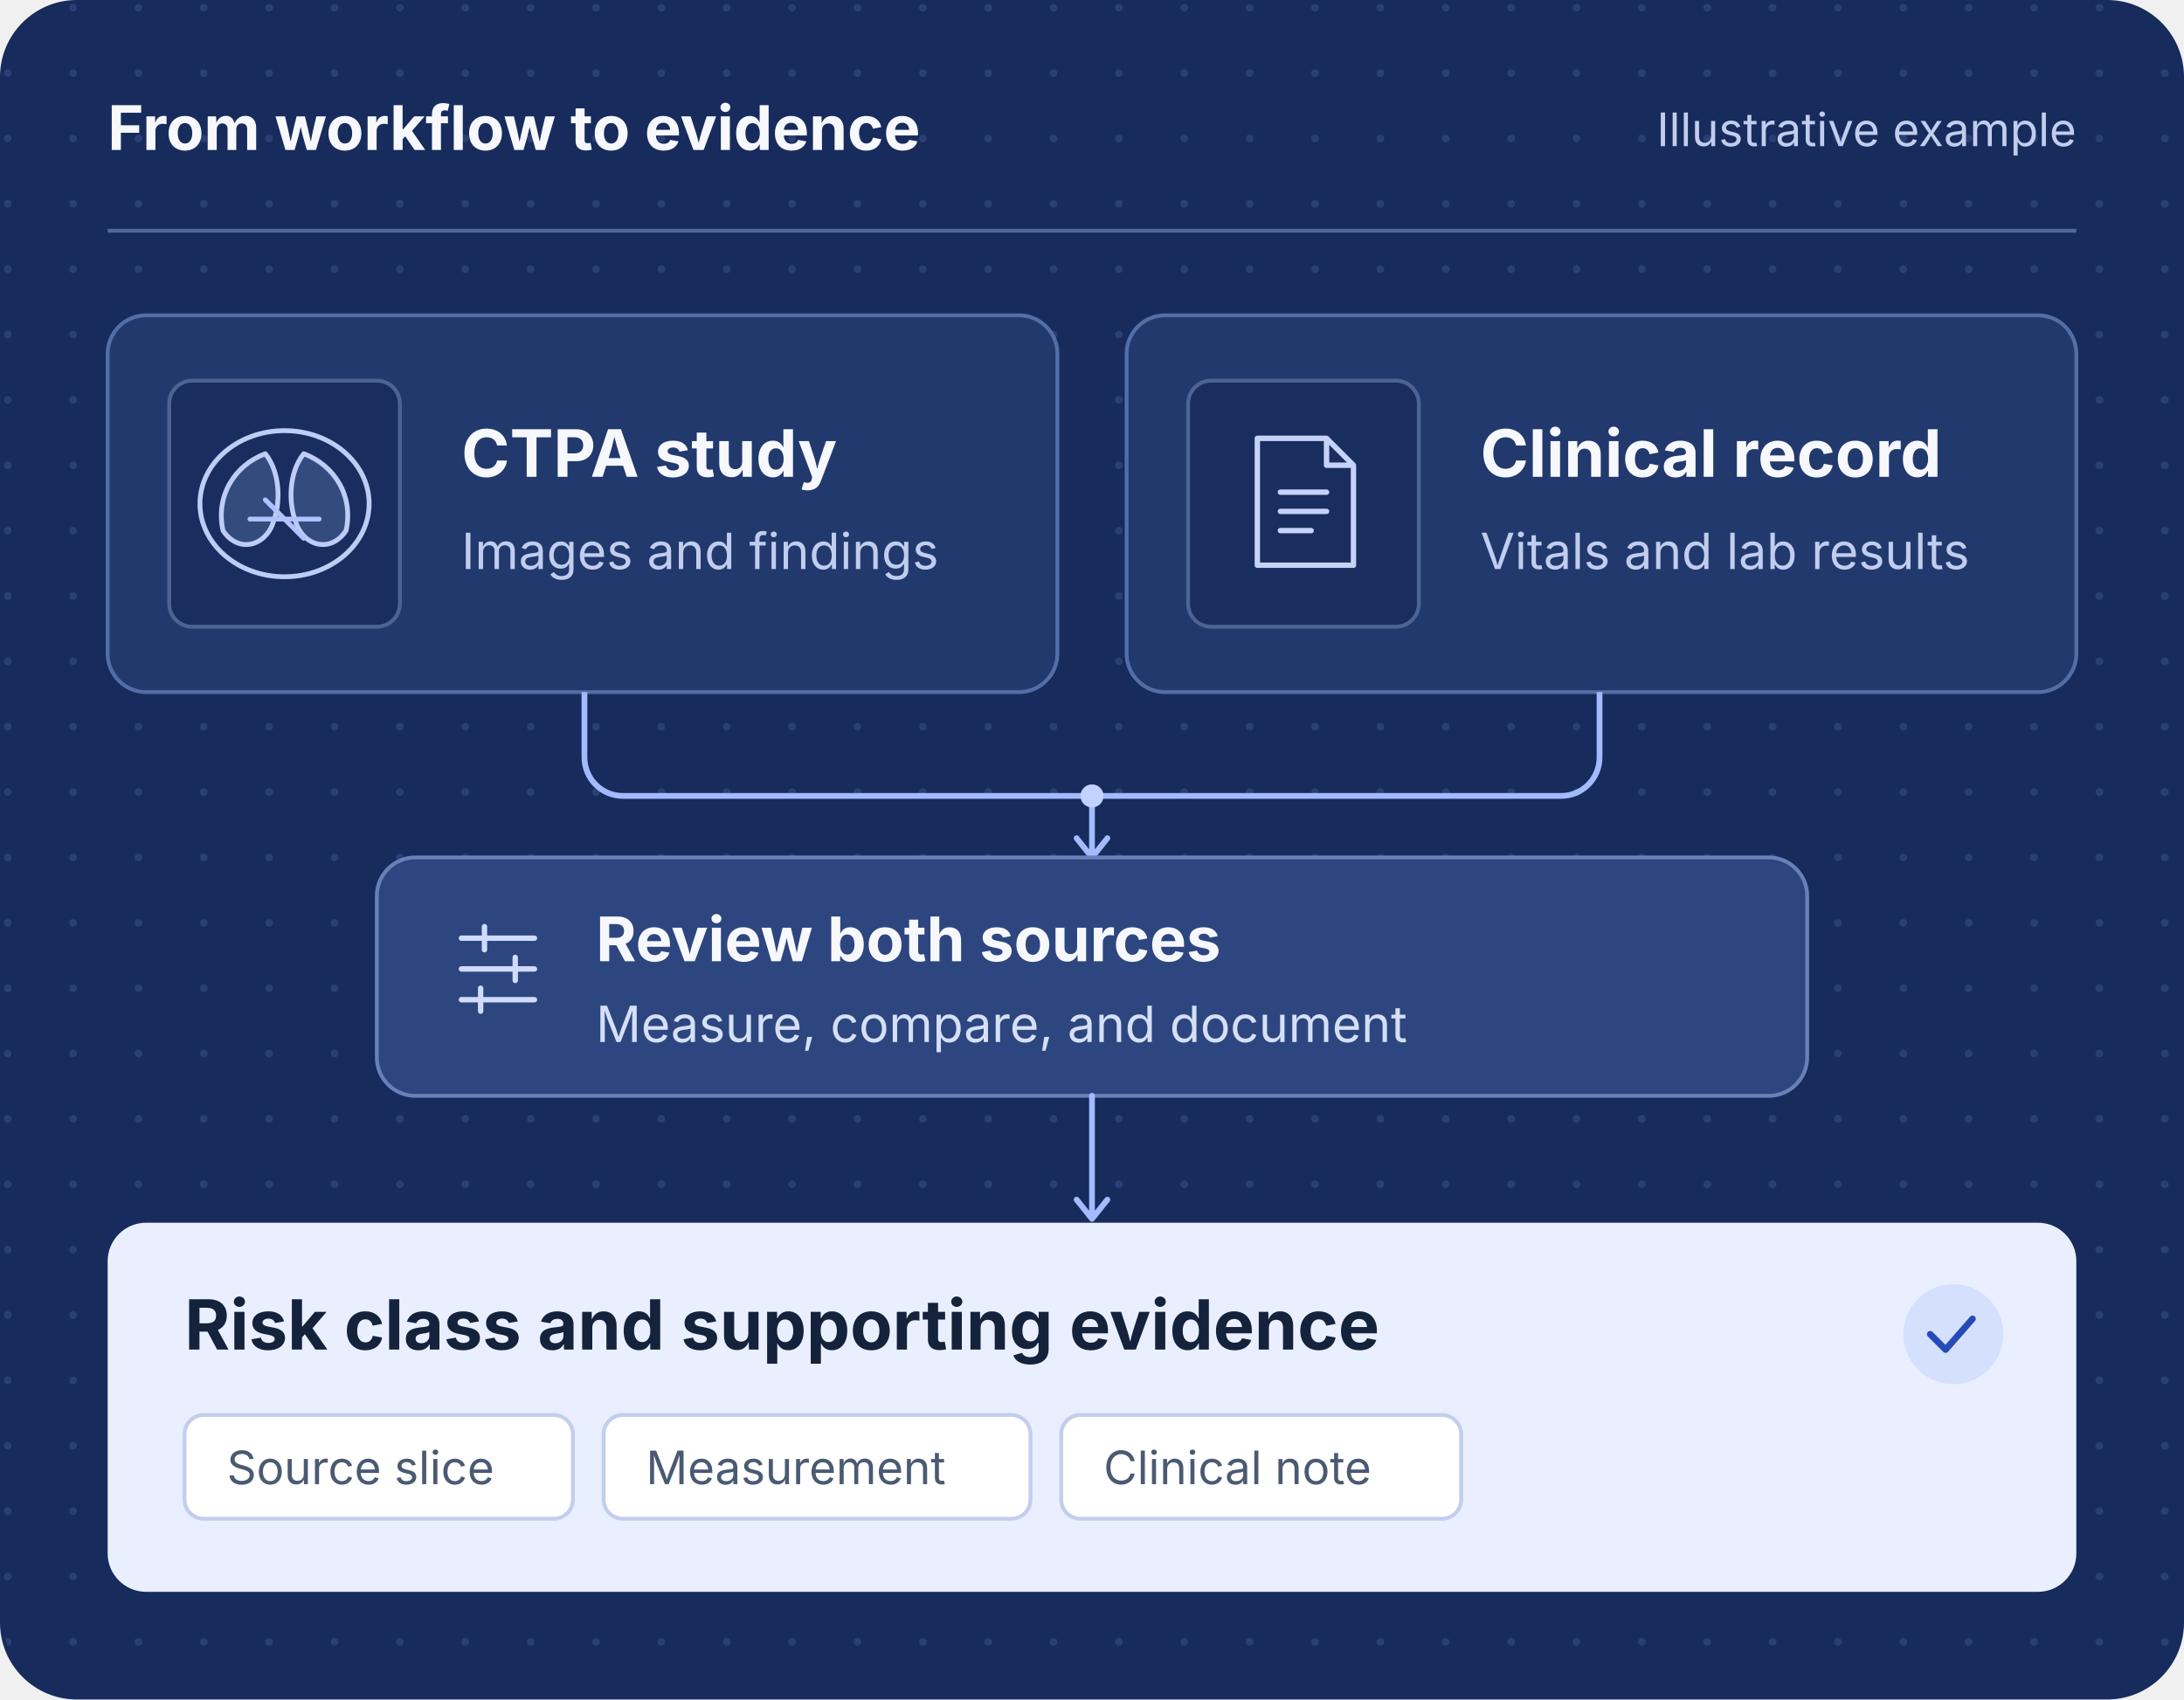
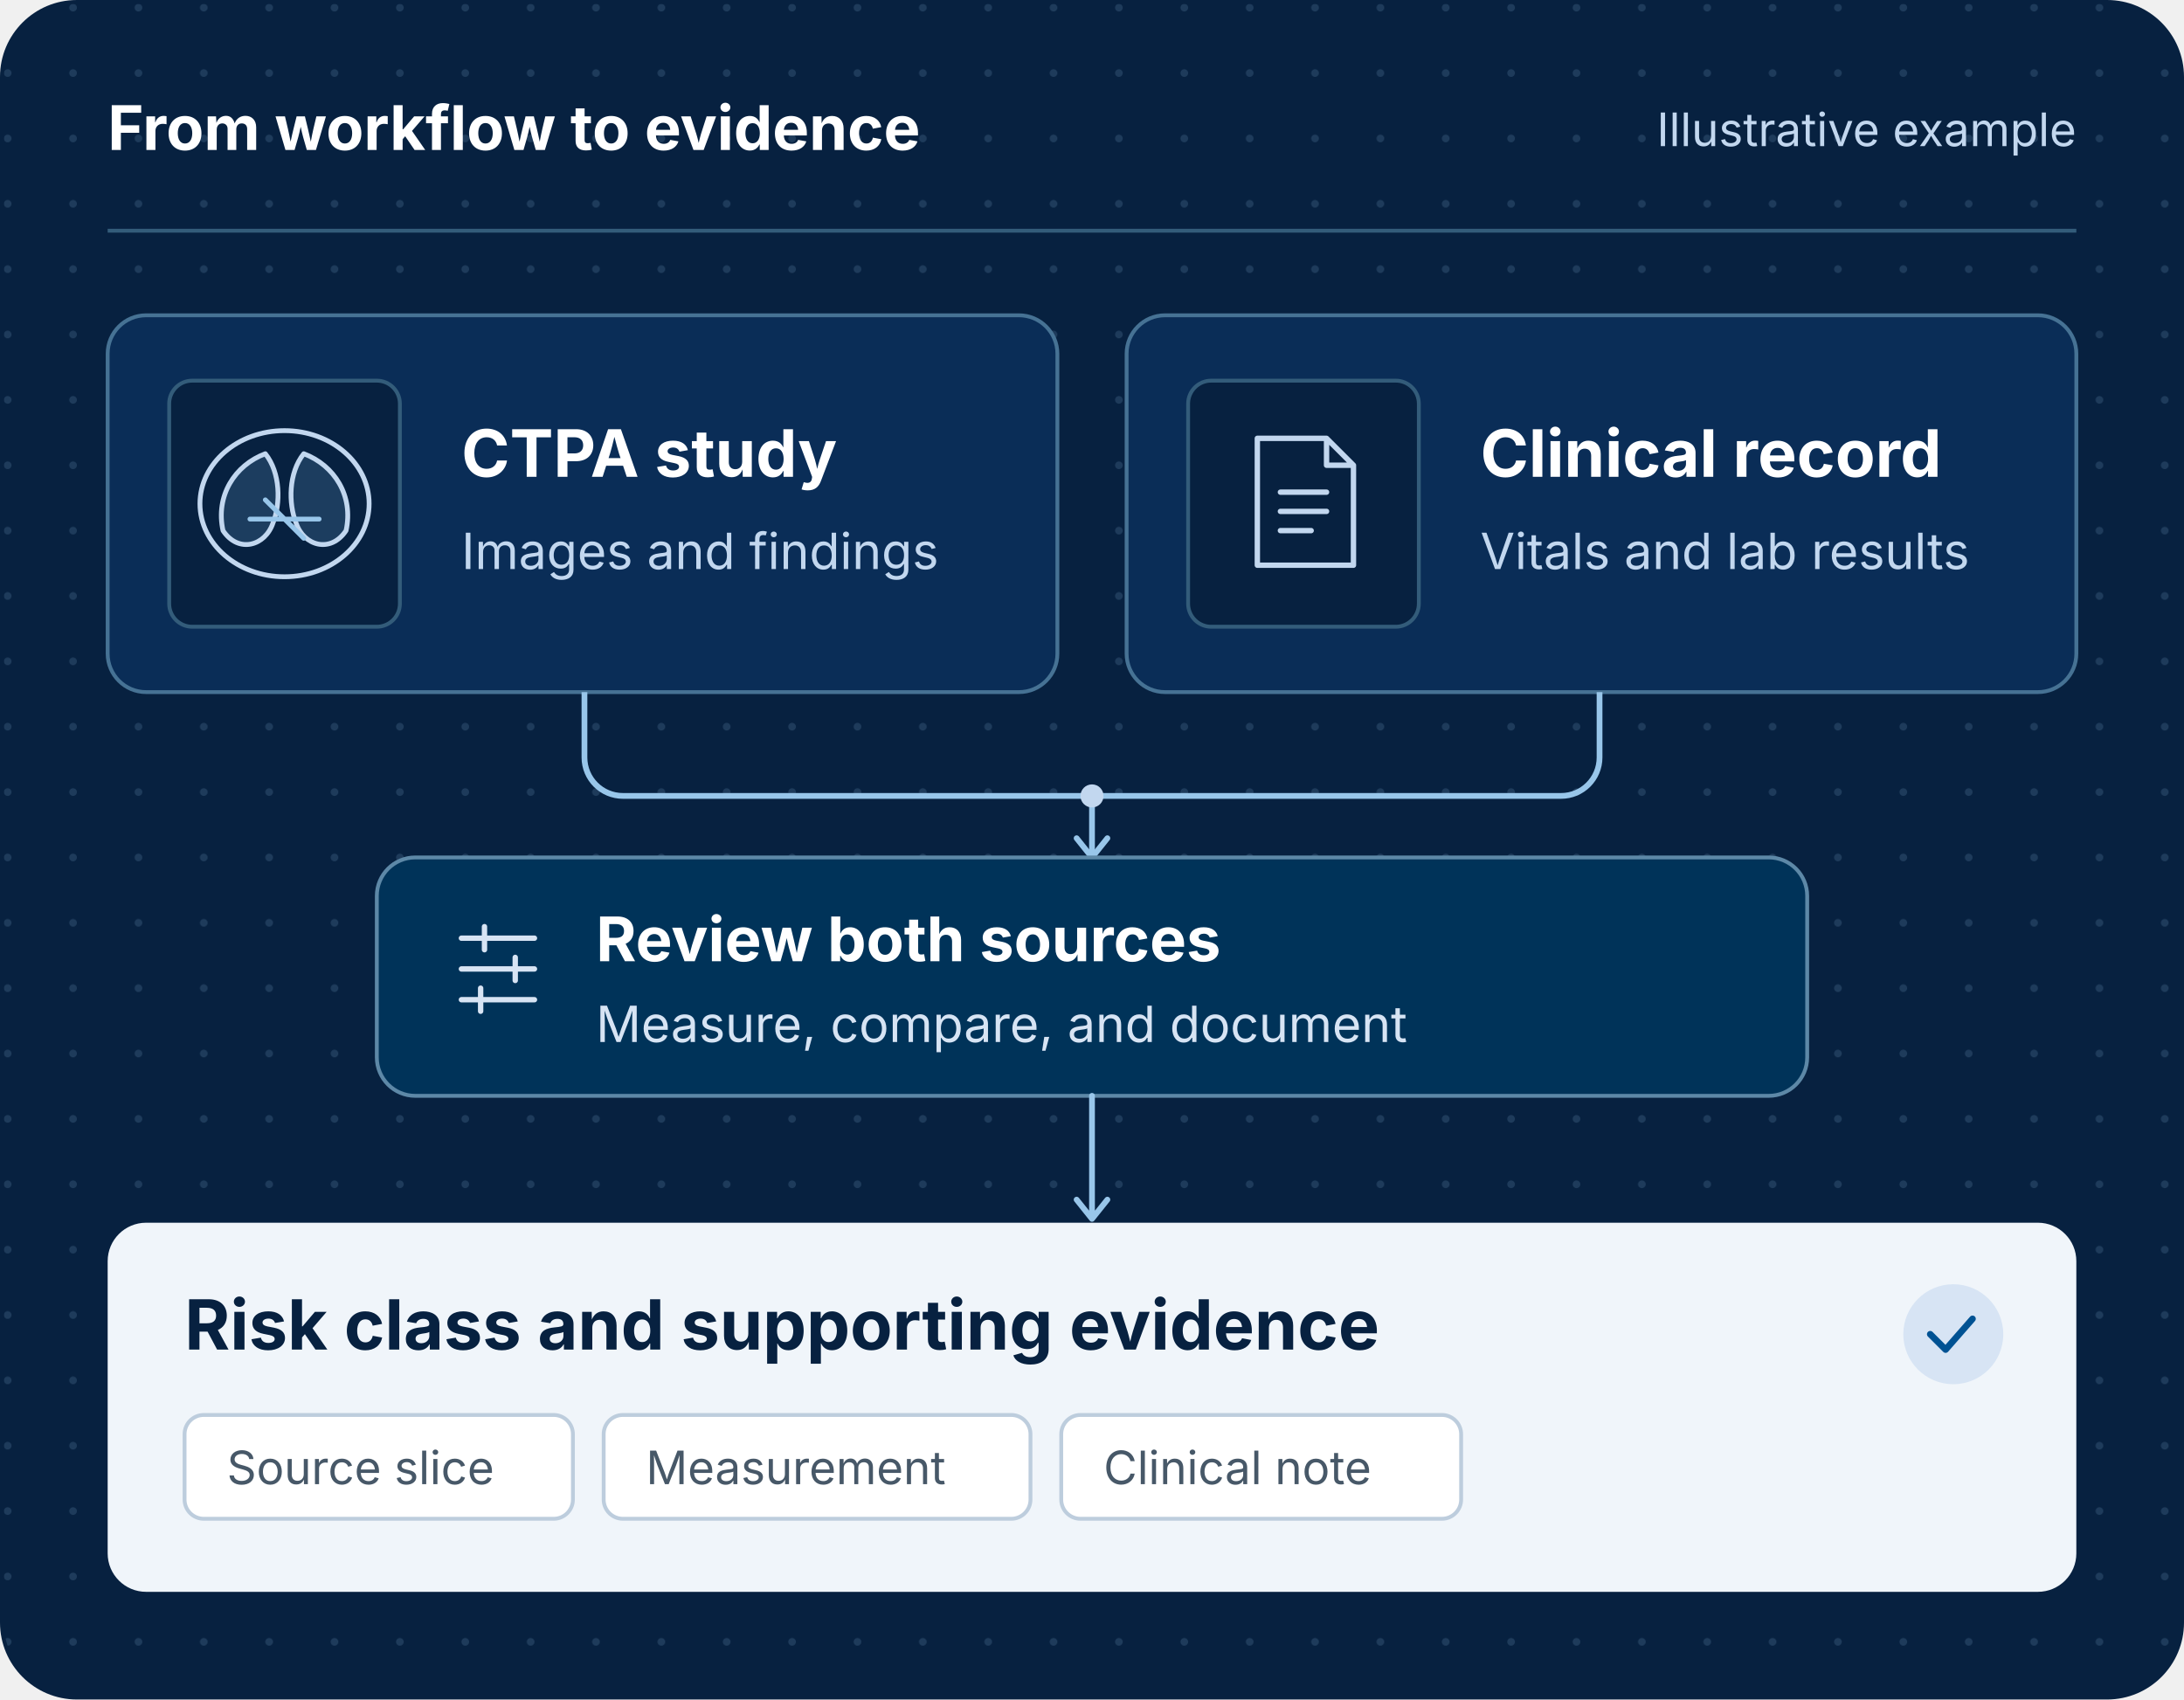
<svg xmlns="http://www.w3.org/2000/svg" viewBox="0 0 568 442" fill="none">
  <defs>
    <pattern id="dot-grid" width="17" height="17" patternUnits="userSpaceOnUse">
-       <circle cx="2" cy="2" r="1" fill="#94aefa" opacity=".16" />
+       <circle cx="2" cy="2" r="1" fill="#98c6ea" opacity=".16" />
    </pattern>
  </defs>
-   <rect width="568" height="442" rx="20" fill="#172b5c" />
+   <rect width="568" height="442" rx="20" fill="#072140" />
  <rect x="1" y="1" width="566" height="440" rx="19" fill="url(#dot-grid)" />
-   <path d="M28 60h512" stroke="#516998" />
+   <path d="M28 60h512" stroke="#335c7a" />
  <g font-family="system-ui, -apple-system, sans-serif">
-     <text x="28" y="39" fill="#f6f8fd" font-size="16" font-weight="650">From workflow to evidence</text>
-     <text x="540" y="38" text-anchor="end" fill="#c0cdee" font-size="12">Illustrative example</text>
-     <rect x="28" y="82" width="247" height="98" rx="10" fill="#22396e" stroke="#536da6" />
-     <rect x="293" y="82" width="247" height="98" rx="10" fill="#22396e" stroke="#536da6" />
-     <rect x="44" y="99" width="60" height="64" rx="6" fill="#192e5f" stroke="#4d6394" />
-     <g stroke="#bdcdf6" stroke-width="1.25" stroke-linecap="round" stroke-linejoin="round">
+     <text x="28" y="39" fill="#ffffff" font-size="16" font-weight="650">From workflow to evidence</text>
+     <text x="540" y="38" text-anchor="end" fill="#c2d7ef" font-size="12">Illustrative example</text>
+     <rect x="28" y="82" width="247" height="98" rx="10" fill="#0a2d57" stroke="#467294" />
+     <rect x="293" y="82" width="247" height="98" rx="10" fill="#0a2d57" stroke="#467294" />
+     <rect x="44" y="99" width="60" height="64" rx="6" fill="#072140" stroke="#335c7a" />
+     <g stroke="#c2d7ef" stroke-width="1.25" stroke-linecap="round" stroke-linejoin="round">
      <ellipse cx="74" cy="131" rx="22" ry="19" />
-       <path d="M69 118c-8 3-13 11-11 20 4 6 11 4 13-2 2-5 2-13-2-18Zm10 0c8 3 13 11 11 20-4 6-11 4-13-2-2-5-2-13 2-18Z" fill="#91a9e9" fill-opacity=".23" />
-       <path d="M65 135h18m-14-5 10 10" stroke="#b1c3ff" />
+       <path d="M69 118c-8 3-13 11-11 20 4 6 11 4 13-2 2-5 2-13-2-18Zm10 0c8 3 13 11 11 20-4 6-11 4-13-2-2-5-2-13 2-18Z" fill="#64a0c8" fill-opacity=".23" />
+       <path d="M65 135h18m-14-5 10 10" stroke="#98c6ea" />
    </g>
-     <text x="120" y="124" fill="#f6f8fd" font-size="17" font-weight="650">CTPA study</text>
-     <text x="120" y="148" fill="#c0cdee" font-size="13">Images and findings</text>
-     <rect x="309" y="99" width="60" height="64" rx="6" fill="#192e5f" stroke="#4d6394" />
-     <g stroke="#c5d3f9" stroke-width="1.4" stroke-linecap="round" stroke-linejoin="round">
+     <text x="120" y="124" fill="#ffffff" font-size="17" font-weight="650">CTPA study</text>
+     <text x="120" y="148" fill="#c2d7ef" font-size="13">Images and findings</text>
+     <rect x="309" y="99" width="60" height="64" rx="6" fill="#072140" stroke="#335c7a" />
+     <g stroke="#c2d7ef" stroke-width="1.4" stroke-linecap="round" stroke-linejoin="round">
      <path d="M327 114h18l7 7v26h-25zM345 114v7h7M333 128h12m-12 5h12m-12 5h8" />
    </g>
-     <text x="385" y="124" fill="#f6f8fd" font-size="17" font-weight="650">Clinical record</text>
-     <text x="385" y="148" fill="#c0cdee" font-size="13">Vitals and lab results</text>
-     <path d="M152 180v17a10 10 0 0 0 10 10h122m132-27v17a10 10 0 0 1-10 10H284v16" stroke="#a3baff" stroke-width="1.5" />
-     <path d="m280 218 4 5 4-5" stroke="#a3baff" stroke-width="1.5" stroke-linecap="round" stroke-linejoin="round" />
-     <circle cx="284" cy="207" r="3" fill="#c3d1ff" />
-     <rect x="98" y="223" width="372" height="62" rx="10" fill="#2d467f" stroke="#6780b8" />
-     <path d="M120 244h19m-19 8h19m-19 8h19m-13-19v6m8 2v6m-9 2v6" stroke="#cfdbff" stroke-width="1.4" stroke-linecap="round" />
-     <text x="155" y="250" fill="#f6f8fd" font-size="16" font-weight="650">Review both sources</text>
-     <text x="155" y="271" fill="#d5dff7" font-size="13">Measure, compare, and document</text>
-     <path d="M284 285v32m-4-5 4 5 4-5" stroke="#a3baff" stroke-width="1.5" stroke-linecap="round" stroke-linejoin="round" />
-     <rect x="28" y="318" width="512" height="96" rx="10" fill="#e9efff" />
-     <text x="48" y="351" fill="#14233b" font-size="18" font-weight="690">Risk class and supporting evidence</text>
-     <circle cx="508" cy="347" r="13" fill="#d5e0ff" />
-     <path d="m502 347 4 4 7-8" stroke="#254bb8" stroke-width="1.7" stroke-linecap="round" stroke-linejoin="round" />
-     <rect x="48" y="368" width="101" height="27" rx="5" fill="#ffffff" stroke="#c2ceed" />
-     <rect x="157" y="368" width="111" height="27" rx="5" fill="#ffffff" stroke="#c2ceed" />
-     <rect x="276" y="368" width="104" height="27" rx="5" fill="#ffffff" stroke="#c2ceed" />
-     <g fill="#4b5a73" font-size="12">
+     <text x="385" y="124" fill="#ffffff" font-size="17" font-weight="650">Clinical record</text>
+     <text x="385" y="148" fill="#c2d7ef" font-size="13">Vitals and lab results</text>
+     <path d="M152 180v17a10 10 0 0 0 10 10h122m132-27v17a10 10 0 0 1-10 10H284v16" stroke="#98c6ea" stroke-width="1.5" />
+     <path d="m280 218 4 5 4-5" stroke="#98c6ea" stroke-width="1.5" stroke-linecap="round" stroke-linejoin="round" />
+     <circle cx="284" cy="207" r="3" fill="#c2d7ef" />
+     <rect x="98" y="223" width="372" height="62" rx="10" fill="#003359" stroke="#5d88a7" />
+     <path d="M120 244h19m-19 8h19m-19 8h19m-13-19v6m8 2v6m-9 2v6" stroke="#d7e4f4" stroke-width="1.4" stroke-linecap="round" />
+     <text x="155" y="250" fill="#ffffff" font-size="16" font-weight="650">Review both sources</text>
+     <text x="155" y="271" fill="#d7e4f4" font-size="13">Measure, compare, and document</text>
+     <path d="M284 285v32m-4-5 4 5 4-5" stroke="#98c6ea" stroke-width="1.5" stroke-linecap="round" stroke-linejoin="round" />
+     <rect x="28" y="318" width="512" height="96" rx="10" fill="#f0f5fa" />
+     <text x="48" y="351" fill="#072140" font-size="18" font-weight="690">Risk class and supporting evidence</text>
+     <circle cx="508" cy="347" r="13" fill="#d7e4f4" />
+     <path d="m502 347 4 4 7-8" stroke="#005293" stroke-width="1.7" stroke-linecap="round" stroke-linejoin="round" />
+     <rect x="48" y="368" width="101" height="27" rx="5" fill="#ffffff" stroke="#bdcddd" />
+     <rect x="157" y="368" width="111" height="27" rx="5" fill="#ffffff" stroke="#bdcddd" />
+     <rect x="276" y="368" width="104" height="27" rx="5" fill="#ffffff" stroke="#bdcddd" />
+     <g fill="#475868" font-size="12">
      <text x="59" y="386">Source slice</text>
      <text x="168" y="386">Measurement</text>
      <text x="287" y="386">Clinical note</text>
    </g>
  </g>
</svg>
